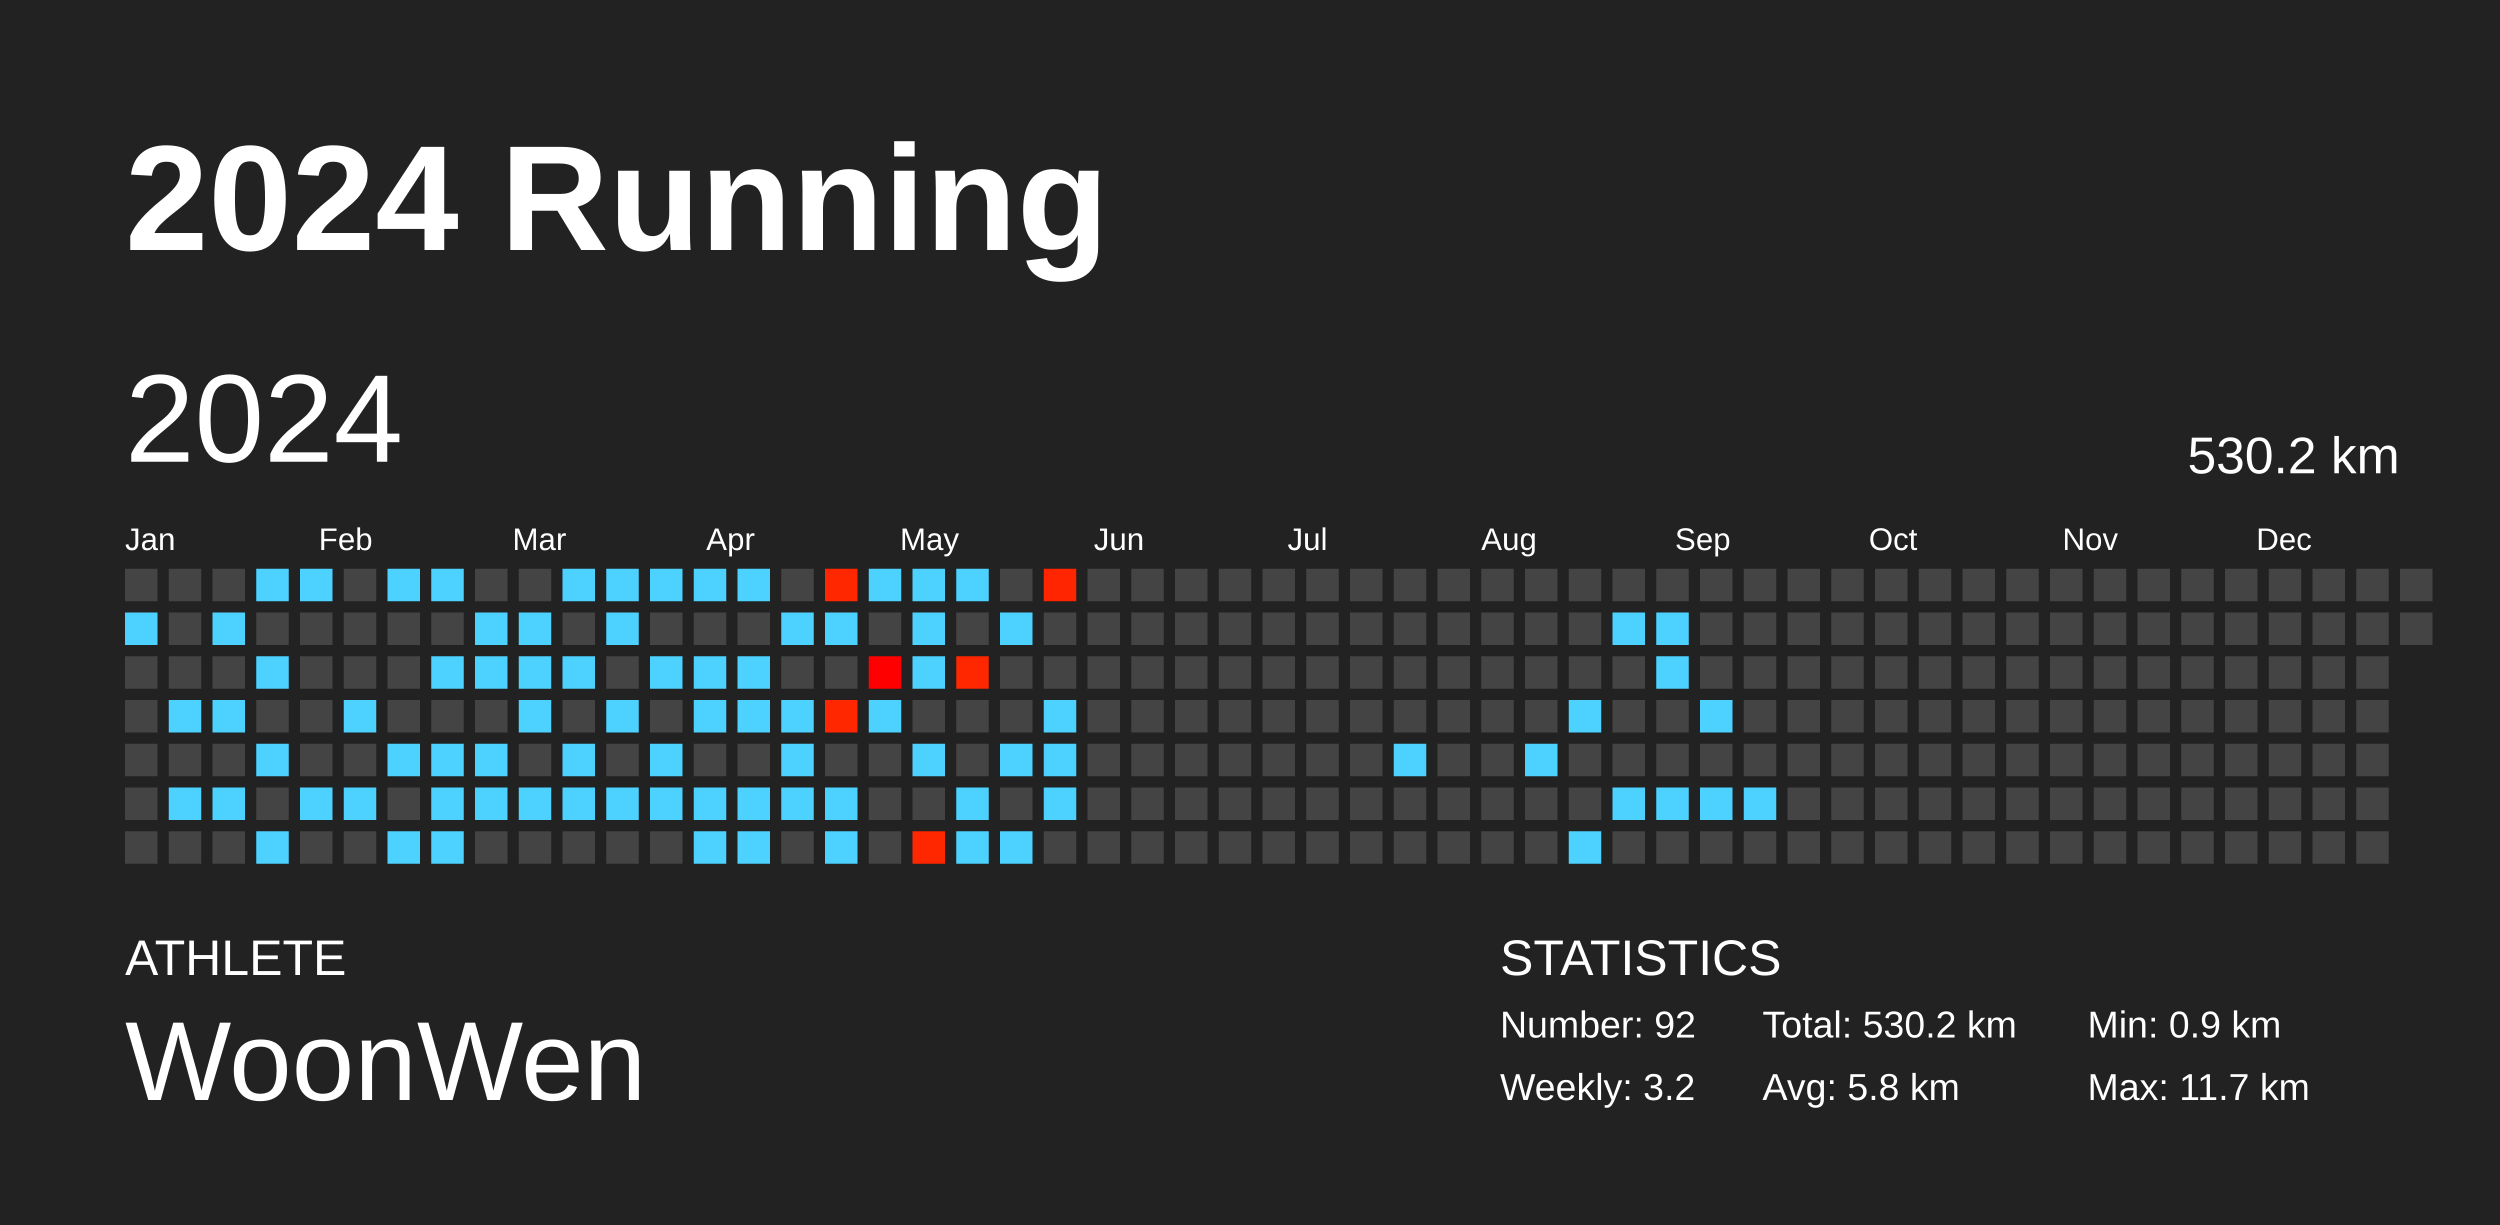
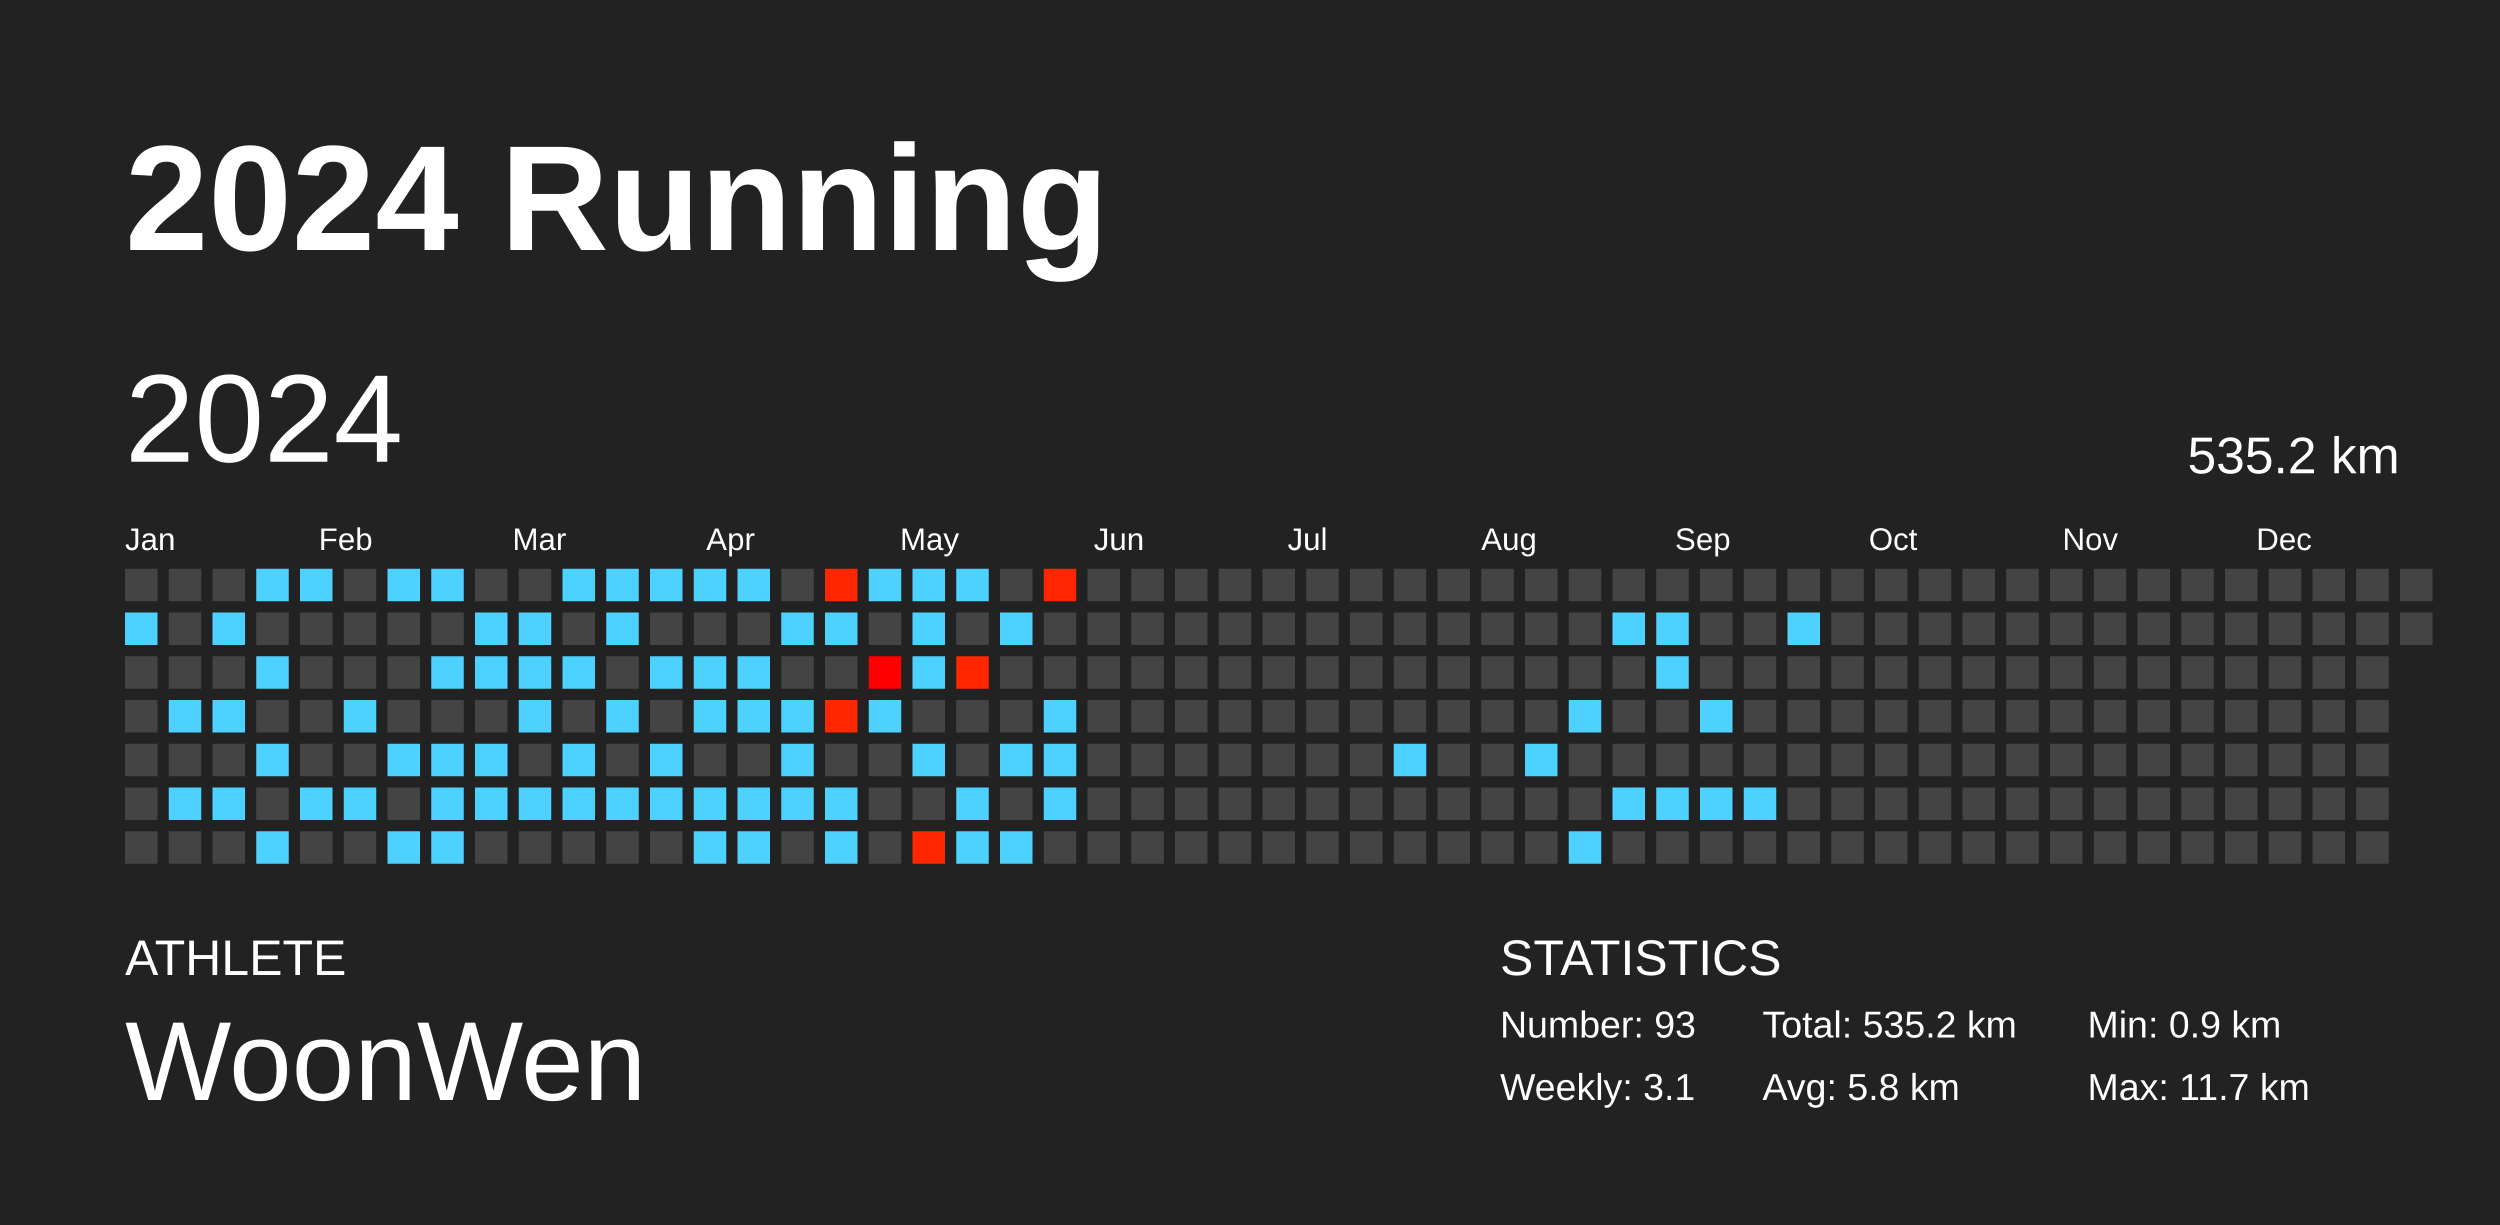
<svg xmlns="http://www.w3.org/2000/svg" baseProfile="full" height="98mm" version="1.1" viewBox="0,0,200,98" width="200mm">
  <defs />
  <rect fill="#222222" height="98" width="200" x="0" y="0" />
  <text fill="#FFFFFF" style="font-size:12px; font-family:Arial; font-weight:bold;" x="10" y="20">2024 Running</text>
  <text fill="#FFFFFF" style="font-size:4px; font-family:Arial" x="10" y="78">ATHLETE</text>
  <text fill="#FFFFFF" style="font-size:9px; font-family:Arial" x="10" y="88">WoonWen</text>
  <text fill="#FFFFFF" style="font-size:4px; font-family:Arial" x="120" y="78">STATISTICS</text>
-   <text fill="#FFFFFF" style="font-size:3px; font-family:Arial" x="120" y="83">Number: 92</text>
-   <text fill="#FFFFFF" style="font-size:3px; font-family:Arial" x="120" y="88">Weekly: 3.2</text>
-   <text fill="#FFFFFF" style="font-size:3px; font-family:Arial" x="141" y="83">Total: 530.2 km</text>
+   <text fill="#FFFFFF" style="font-size:3px; font-family:Arial" x="120" y="83">Number: 93</text>
+   <text fill="#FFFFFF" style="font-size:3px; font-family:Arial" x="120" y="88">Weekly: 3.1</text>
+   <text fill="#FFFFFF" style="font-size:3px; font-family:Arial" x="141" y="83">Total: 535.2 km</text>
  <text fill="#FFFFFF" style="font-size:3px; font-family:Arial" x="141" y="88">Avg: 5.8 km</text>
  <text fill="#FFFFFF" style="font-size:3px; font-family:Arial" x="167" y="83">Min: 0.9 km</text>
  <text fill="#FFFFFF" style="font-size:3px; font-family:Arial" x="167" y="88">Max: 11.7 km</text>
  <text dominant-baseline="hanging" fill="#FFFFFF" style="font-size:10.0px; font-family:Arial;" x="10" y="30">2024</text>
-   <text dominant-baseline="hanging" fill="#FFFFFF" style="font-size:4.125px; font-family:Arial;" x="175" y="35">530.2 km</text>
+   <text dominant-baseline="hanging" fill="#FFFFFF" style="font-size:4.125px; font-family:Arial;" x="175" y="35">535.2 km</text>
  <text fill="#FFFFFF" style="font-size:2.5px; font-family:Arial" x="10.0" y="44">Jan</text>
  <text fill="#FFFFFF" style="font-size:2.5px; font-family:Arial" x="25.5" y="44">Feb</text>
  <text fill="#FFFFFF" style="font-size:2.5px; font-family:Arial" x="41.0" y="44">Mar</text>
  <text fill="#FFFFFF" style="font-size:2.5px; font-family:Arial" x="56.5" y="44">Apr</text>
  <text fill="#FFFFFF" style="font-size:2.5px; font-family:Arial" x="72.0" y="44">May</text>
  <text fill="#FFFFFF" style="font-size:2.5px; font-family:Arial" x="87.5" y="44">Jun</text>
  <text fill="#FFFFFF" style="font-size:2.5px; font-family:Arial" x="103.0" y="44">Jul</text>
  <text fill="#FFFFFF" style="font-size:2.5px; font-family:Arial" x="118.5" y="44">Aug</text>
  <text fill="#FFFFFF" style="font-size:2.5px; font-family:Arial" x="134.0" y="44">Sep</text>
  <text fill="#FFFFFF" style="font-size:2.5px; font-family:Arial" x="149.5" y="44">Oct</text>
  <text fill="#FFFFFF" style="font-size:2.5px; font-family:Arial" x="165.0" y="44">Nov</text>
  <text fill="#FFFFFF" style="font-size:2.5px; font-family:Arial" x="180.5" y="44">Dec</text>
  <rect fill="#444444" height="2.6" width="2.6" x="10.0" y="45.5" />
  <rect fill="#4dd2ff" height="2.6" width="2.6" x="10.0" y="49.0" />
  <rect fill="#444444" height="2.6" width="2.6" x="10.0" y="52.5" />
  <rect fill="#444444" height="2.6" width="2.6" x="10.0" y="56.0" />
  <rect fill="#444444" height="2.6" width="2.6" x="10.0" y="59.5" />
  <rect fill="#444444" height="2.6" width="2.6" x="10.0" y="63.0" />
  <rect fill="#444444" height="2.6" width="2.6" x="10.0" y="66.5" />
  <rect fill="#444444" height="2.6" width="2.6" x="13.5" y="45.5" />
  <rect fill="#444444" height="2.6" width="2.6" x="13.5" y="49.0" />
  <rect fill="#444444" height="2.6" width="2.6" x="13.5" y="52.5" />
  <rect fill="#4dd2ff" height="2.6" width="2.6" x="13.5" y="56.0" />
  <rect fill="#444444" height="2.6" width="2.6" x="13.5" y="59.5" />
  <rect fill="#4dd2ff" height="2.6" width="2.6" x="13.5" y="63.0" />
  <rect fill="#444444" height="2.6" width="2.6" x="13.5" y="66.5" />
  <rect fill="#444444" height="2.6" width="2.6" x="17.0" y="45.5" />
  <rect fill="#4dd2ff" height="2.6" width="2.6" x="17.0" y="49.0" />
  <rect fill="#444444" height="2.6" width="2.6" x="17.0" y="52.5" />
  <rect fill="#4dd2ff" height="2.6" width="2.6" x="17.0" y="56.0" />
  <rect fill="#444444" height="2.6" width="2.6" x="17.0" y="59.5" />
  <rect fill="#4dd2ff" height="2.6" width="2.6" x="17.0" y="63.0" />
  <rect fill="#444444" height="2.6" width="2.6" x="17.0" y="66.5" />
  <rect fill="#4dd2ff" height="2.6" width="2.6" x="20.5" y="45.5" />
  <rect fill="#444444" height="2.6" width="2.6" x="20.5" y="49.0" />
  <rect fill="#4dd2ff" height="2.6" width="2.6" x="20.5" y="52.5" />
  <rect fill="#444444" height="2.6" width="2.6" x="20.5" y="56.0" />
  <rect fill="#4dd2ff" height="2.6" width="2.6" x="20.5" y="59.5" />
  <rect fill="#444444" height="2.6" width="2.6" x="20.5" y="63.0" />
  <rect fill="#4dd2ff" height="2.6" width="2.6" x="20.5" y="66.5" />
  <rect fill="#4dd2ff" height="2.6" width="2.6" x="24.0" y="45.5" />
  <rect fill="#444444" height="2.6" width="2.6" x="24.0" y="49.0" />
  <rect fill="#444444" height="2.6" width="2.6" x="24.0" y="52.5" />
  <rect fill="#444444" height="2.6" width="2.6" x="24.0" y="56.0" />
  <rect fill="#444444" height="2.6" width="2.6" x="24.0" y="59.5" />
  <rect fill="#4dd2ff" height="2.6" width="2.6" x="24.0" y="63.0" />
  <rect fill="#444444" height="2.6" width="2.6" x="24.0" y="66.5" />
  <rect fill="#444444" height="2.6" width="2.6" x="27.5" y="45.5" />
  <rect fill="#444444" height="2.6" width="2.6" x="27.5" y="49.0" />
  <rect fill="#444444" height="2.6" width="2.6" x="27.5" y="52.5" />
  <rect fill="#4dd2ff" height="2.6" width="2.6" x="27.5" y="56.0" />
  <rect fill="#444444" height="2.6" width="2.6" x="27.5" y="59.5" />
  <rect fill="#4dd2ff" height="2.6" width="2.6" x="27.5" y="63.0" />
  <rect fill="#444444" height="2.6" width="2.6" x="27.5" y="66.5" />
  <rect fill="#4dd2ff" height="2.6" width="2.6" x="31.0" y="45.5" />
  <rect fill="#444444" height="2.6" width="2.6" x="31.0" y="49.0" />
  <rect fill="#444444" height="2.6" width="2.6" x="31.0" y="52.5" />
  <rect fill="#444444" height="2.6" width="2.6" x="31.0" y="56.0" />
  <rect fill="#4dd2ff" height="2.6" width="2.6" x="31.0" y="59.5" />
  <rect fill="#444444" height="2.6" width="2.6" x="31.0" y="63.0" />
  <rect fill="#4dd2ff" height="2.6" width="2.6" x="31.0" y="66.5" />
  <rect fill="#4dd2ff" height="2.6" width="2.6" x="34.5" y="45.5" />
  <rect fill="#444444" height="2.6" width="2.6" x="34.5" y="49.0" />
  <rect fill="#4dd2ff" height="2.6" width="2.6" x="34.5" y="52.5" />
  <rect fill="#444444" height="2.6" width="2.6" x="34.5" y="56.0" />
  <rect fill="#4dd2ff" height="2.6" width="2.6" x="34.5" y="59.5" />
  <rect fill="#4dd2ff" height="2.6" width="2.6" x="34.5" y="63.0" />
  <rect fill="#4dd2ff" height="2.6" width="2.6" x="34.5" y="66.5" />
  <rect fill="#444444" height="2.6" width="2.6" x="38.0" y="45.5" />
  <rect fill="#4dd2ff" height="2.6" width="2.6" x="38.0" y="49.0" />
  <rect fill="#4dd2ff" height="2.6" width="2.6" x="38.0" y="52.5" />
  <rect fill="#444444" height="2.6" width="2.6" x="38.0" y="56.0" />
  <rect fill="#4dd2ff" height="2.6" width="2.6" x="38.0" y="59.5" />
  <rect fill="#4dd2ff" height="2.6" width="2.6" x="38.0" y="63.0" />
  <rect fill="#444444" height="2.6" width="2.6" x="38.0" y="66.5" />
  <rect fill="#444444" height="2.6" width="2.6" x="41.5" y="45.5" />
  <rect fill="#4dd2ff" height="2.6" width="2.6" x="41.5" y="49.0" />
  <rect fill="#4dd2ff" height="2.6" width="2.6" x="41.5" y="52.5" />
  <rect fill="#4dd2ff" height="2.6" width="2.6" x="41.5" y="56.0" />
  <rect fill="#444444" height="2.6" width="2.6" x="41.5" y="59.5" />
  <rect fill="#4dd2ff" height="2.6" width="2.6" x="41.5" y="63.0" />
  <rect fill="#444444" height="2.6" width="2.6" x="41.5" y="66.5" />
  <rect fill="#4dd2ff" height="2.6" width="2.6" x="45.0" y="45.5" />
  <rect fill="#444444" height="2.6" width="2.6" x="45.0" y="49.0" />
  <rect fill="#4dd2ff" height="2.6" width="2.6" x="45.0" y="52.5" />
  <rect fill="#444444" height="2.6" width="2.6" x="45.0" y="56.0" />
  <rect fill="#4dd2ff" height="2.6" width="2.6" x="45.0" y="59.5" />
  <rect fill="#4dd2ff" height="2.6" width="2.6" x="45.0" y="63.0" />
  <rect fill="#444444" height="2.6" width="2.6" x="45.0" y="66.5" />
  <rect fill="#4dd2ff" height="2.6" width="2.6" x="48.5" y="45.5" />
  <rect fill="#4dd2ff" height="2.6" width="2.6" x="48.5" y="49.0" />
  <rect fill="#444444" height="2.6" width="2.6" x="48.5" y="52.5" />
  <rect fill="#4dd2ff" height="2.6" width="2.6" x="48.5" y="56.0" />
  <rect fill="#444444" height="2.6" width="2.6" x="48.5" y="59.5" />
  <rect fill="#4dd2ff" height="2.6" width="2.6" x="48.5" y="63.0" />
  <rect fill="#444444" height="2.6" width="2.6" x="48.5" y="66.5" />
  <rect fill="#4dd2ff" height="2.6" width="2.6" x="52.0" y="45.5" />
  <rect fill="#444444" height="2.6" width="2.6" x="52.0" y="49.0" />
  <rect fill="#4dd2ff" height="2.6" width="2.6" x="52.0" y="52.5" />
  <rect fill="#444444" height="2.6" width="2.6" x="52.0" y="56.0" />
  <rect fill="#4dd2ff" height="2.6" width="2.6" x="52.0" y="59.5" />
  <rect fill="#4dd2ff" height="2.6" width="2.6" x="52.0" y="63.0" />
  <rect fill="#444444" height="2.6" width="2.6" x="52.0" y="66.5" />
  <rect fill="#4dd2ff" height="2.6" width="2.6" x="55.5" y="45.5" />
  <rect fill="#444444" height="2.6" width="2.6" x="55.5" y="49.0" />
  <rect fill="#4dd2ff" height="2.6" width="2.6" x="55.5" y="52.5" />
  <rect fill="#4dd2ff" height="2.6" width="2.6" x="55.5" y="56.0" />
  <rect fill="#444444" height="2.6" width="2.6" x="55.5" y="59.5" />
  <rect fill="#4dd2ff" height="2.6" width="2.6" x="55.5" y="63.0" />
  <rect fill="#4dd2ff" height="2.6" width="2.6" x="55.5" y="66.5" />
  <rect fill="#4dd2ff" height="2.6" width="2.6" x="59.0" y="45.5" />
  <rect fill="#444444" height="2.6" width="2.6" x="59.0" y="49.0" />
  <rect fill="#4dd2ff" height="2.6" width="2.6" x="59.0" y="52.5" />
  <rect fill="#4dd2ff" height="2.6" width="2.6" x="59.0" y="56.0" />
  <rect fill="#444444" height="2.6" width="2.6" x="59.0" y="59.5" />
  <rect fill="#4dd2ff" height="2.6" width="2.6" x="59.0" y="63.0" />
  <rect fill="#4dd2ff" height="2.6" width="2.6" x="59.0" y="66.5" />
  <rect fill="#444444" height="2.6" width="2.6" x="62.5" y="45.5" />
  <rect fill="#4dd2ff" height="2.6" width="2.6" x="62.5" y="49.0" />
  <rect fill="#444444" height="2.6" width="2.6" x="62.5" y="52.5" />
  <rect fill="#4dd2ff" height="2.6" width="2.6" x="62.5" y="56.0" />
  <rect fill="#4dd2ff" height="2.6" width="2.6" x="62.5" y="59.5" />
  <rect fill="#4dd2ff" height="2.6" width="2.6" x="62.5" y="63.0" />
  <rect fill="#444444" height="2.6" width="2.6" x="62.5" y="66.5" />
  <rect fill="#ff2700" height="2.6" width="2.6" x="66.0" y="45.5" />
  <rect fill="#4dd2ff" height="2.6" width="2.6" x="66.0" y="49.0" />
  <rect fill="#444444" height="2.6" width="2.6" x="66.0" y="52.5" />
  <rect fill="#ff2700" height="2.6" width="2.6" x="66.0" y="56.0" />
  <rect fill="#444444" height="2.6" width="2.6" x="66.0" y="59.5" />
  <rect fill="#4dd2ff" height="2.6" width="2.6" x="66.0" y="63.0" />
  <rect fill="#4dd2ff" height="2.6" width="2.6" x="66.0" y="66.5" />
  <rect fill="#4dd2ff" height="2.6" width="2.6" x="69.5" y="45.5" />
  <rect fill="#444444" height="2.6" width="2.6" x="69.5" y="49.0" />
  <rect fill="#ff0000" height="2.6" width="2.6" x="69.5" y="52.5" />
  <rect fill="#4dd2ff" height="2.6" width="2.6" x="69.5" y="56.0" />
  <rect fill="#444444" height="2.6" width="2.6" x="69.5" y="59.5" />
  <rect fill="#444444" height="2.6" width="2.6" x="69.5" y="63.0" />
  <rect fill="#444444" height="2.6" width="2.6" x="69.5" y="66.5" />
  <rect fill="#4dd2ff" height="2.6" width="2.6" x="73.0" y="45.5" />
  <rect fill="#4dd2ff" height="2.6" width="2.6" x="73.0" y="49.0" />
  <rect fill="#4dd2ff" height="2.6" width="2.6" x="73.0" y="52.5" />
  <rect fill="#444444" height="2.6" width="2.6" x="73.0" y="56.0" />
  <rect fill="#4dd2ff" height="2.6" width="2.6" x="73.0" y="59.5" />
  <rect fill="#444444" height="2.6" width="2.6" x="73.0" y="63.0" />
  <rect fill="#ff2700" height="2.6" width="2.6" x="73.0" y="66.5" />
  <rect fill="#4dd2ff" height="2.6" width="2.6" x="76.5" y="45.5" />
  <rect fill="#444444" height="2.6" width="2.6" x="76.5" y="49.0" />
  <rect fill="#ff2700" height="2.6" width="2.6" x="76.5" y="52.5" />
  <rect fill="#444444" height="2.6" width="2.6" x="76.5" y="56.0" />
  <rect fill="#444444" height="2.6" width="2.6" x="76.5" y="59.5" />
  <rect fill="#4dd2ff" height="2.6" width="2.6" x="76.5" y="63.0" />
  <rect fill="#4dd2ff" height="2.6" width="2.6" x="76.5" y="66.5" />
  <rect fill="#444444" height="2.6" width="2.6" x="80.0" y="45.5" />
  <rect fill="#4dd2ff" height="2.6" width="2.6" x="80.0" y="49.0" />
  <rect fill="#444444" height="2.6" width="2.6" x="80.0" y="52.5" />
  <rect fill="#444444" height="2.6" width="2.6" x="80.0" y="56.0" />
  <rect fill="#4dd2ff" height="2.6" width="2.6" x="80.0" y="59.5" />
  <rect fill="#444444" height="2.6" width="2.6" x="80.0" y="63.0" />
  <rect fill="#4dd2ff" height="2.6" width="2.6" x="80.0" y="66.5" />
  <rect fill="#ff2500" height="2.6" width="2.6" x="83.5" y="45.5" />
  <rect fill="#444444" height="2.6" width="2.6" x="83.5" y="49.0" />
  <rect fill="#444444" height="2.6" width="2.6" x="83.5" y="52.5" />
  <rect fill="#4dd2ff" height="2.6" width="2.6" x="83.5" y="56.0" />
  <rect fill="#4dd2ff" height="2.6" width="2.6" x="83.5" y="59.5" />
  <rect fill="#4dd2ff" height="2.6" width="2.6" x="83.5" y="63.0" />
  <rect fill="#444444" height="2.6" width="2.6" x="83.5" y="66.5" />
  <rect fill="#444444" height="2.6" width="2.6" x="87.0" y="45.5" />
  <rect fill="#444444" height="2.6" width="2.6" x="87.0" y="49.0" />
  <rect fill="#444444" height="2.6" width="2.6" x="87.0" y="52.5" />
  <rect fill="#444444" height="2.6" width="2.6" x="87.0" y="56.0" />
  <rect fill="#444444" height="2.6" width="2.6" x="87.0" y="59.5" />
  <rect fill="#444444" height="2.6" width="2.6" x="87.0" y="63.0" />
  <rect fill="#444444" height="2.6" width="2.6" x="87.0" y="66.5" />
  <rect fill="#444444" height="2.6" width="2.6" x="90.5" y="45.5" />
  <rect fill="#444444" height="2.6" width="2.6" x="90.5" y="49.0" />
  <rect fill="#444444" height="2.6" width="2.6" x="90.5" y="52.5" />
  <rect fill="#444444" height="2.6" width="2.6" x="90.5" y="56.0" />
  <rect fill="#444444" height="2.6" width="2.6" x="90.5" y="59.5" />
  <rect fill="#444444" height="2.6" width="2.6" x="90.5" y="63.0" />
  <rect fill="#444444" height="2.6" width="2.6" x="90.5" y="66.5" />
  <rect fill="#444444" height="2.6" width="2.6" x="94.0" y="45.5" />
  <rect fill="#444444" height="2.6" width="2.6" x="94.0" y="49.0" />
  <rect fill="#444444" height="2.6" width="2.6" x="94.0" y="52.5" />
  <rect fill="#444444" height="2.6" width="2.6" x="94.0" y="56.0" />
  <rect fill="#444444" height="2.6" width="2.6" x="94.0" y="59.5" />
  <rect fill="#444444" height="2.6" width="2.6" x="94.0" y="63.0" />
  <rect fill="#444444" height="2.6" width="2.6" x="94.0" y="66.5" />
  <rect fill="#444444" height="2.6" width="2.6" x="97.5" y="45.5" />
  <rect fill="#444444" height="2.6" width="2.6" x="97.5" y="49.0" />
  <rect fill="#444444" height="2.6" width="2.6" x="97.5" y="52.5" />
  <rect fill="#444444" height="2.6" width="2.6" x="97.5" y="56.0" />
  <rect fill="#444444" height="2.6" width="2.6" x="97.5" y="59.5" />
  <rect fill="#444444" height="2.6" width="2.6" x="97.5" y="63.0" />
  <rect fill="#444444" height="2.6" width="2.6" x="97.5" y="66.5" />
  <rect fill="#444444" height="2.6" width="2.6" x="101.0" y="45.5" />
  <rect fill="#444444" height="2.6" width="2.6" x="101.0" y="49.0" />
  <rect fill="#444444" height="2.6" width="2.6" x="101.0" y="52.5" />
  <rect fill="#444444" height="2.6" width="2.6" x="101.0" y="56.0" />
  <rect fill="#444444" height="2.6" width="2.6" x="101.0" y="59.5" />
  <rect fill="#444444" height="2.6" width="2.6" x="101.0" y="63.0" />
  <rect fill="#444444" height="2.6" width="2.6" x="101.0" y="66.5" />
  <rect fill="#444444" height="2.6" width="2.6" x="104.5" y="45.5" />
  <rect fill="#444444" height="2.6" width="2.6" x="104.5" y="49.0" />
  <rect fill="#444444" height="2.6" width="2.6" x="104.5" y="52.5" />
  <rect fill="#444444" height="2.6" width="2.6" x="104.5" y="56.0" />
  <rect fill="#444444" height="2.6" width="2.6" x="104.5" y="59.5" />
  <rect fill="#444444" height="2.6" width="2.6" x="104.5" y="63.0" />
  <rect fill="#444444" height="2.6" width="2.6" x="104.5" y="66.5" />
  <rect fill="#444444" height="2.6" width="2.6" x="108.0" y="45.5" />
  <rect fill="#444444" height="2.6" width="2.6" x="108.0" y="49.0" />
  <rect fill="#444444" height="2.6" width="2.6" x="108.0" y="52.5" />
  <rect fill="#444444" height="2.6" width="2.6" x="108.0" y="56.0" />
  <rect fill="#444444" height="2.6" width="2.6" x="108.0" y="59.5" />
  <rect fill="#444444" height="2.6" width="2.6" x="108.0" y="63.0" />
  <rect fill="#444444" height="2.6" width="2.6" x="108.0" y="66.5" />
  <rect fill="#444444" height="2.6" width="2.6" x="111.5" y="45.5" />
  <rect fill="#444444" height="2.6" width="2.6" x="111.5" y="49.0" />
  <rect fill="#444444" height="2.6" width="2.6" x="111.5" y="52.5" />
  <rect fill="#444444" height="2.6" width="2.6" x="111.5" y="56.0" />
  <rect fill="#4dd2ff" height="2.6" width="2.6" x="111.5" y="59.5" />
  <rect fill="#444444" height="2.6" width="2.6" x="111.5" y="63.0" />
  <rect fill="#444444" height="2.6" width="2.6" x="111.5" y="66.5" />
  <rect fill="#444444" height="2.6" width="2.6" x="115.0" y="45.5" />
  <rect fill="#444444" height="2.6" width="2.6" x="115.0" y="49.0" />
  <rect fill="#444444" height="2.6" width="2.6" x="115.0" y="52.5" />
  <rect fill="#444444" height="2.6" width="2.6" x="115.0" y="56.0" />
  <rect fill="#444444" height="2.6" width="2.6" x="115.0" y="59.5" />
  <rect fill="#444444" height="2.6" width="2.6" x="115.0" y="63.0" />
  <rect fill="#444444" height="2.6" width="2.6" x="115.0" y="66.5" />
  <rect fill="#444444" height="2.6" width="2.6" x="118.5" y="45.5" />
  <rect fill="#444444" height="2.6" width="2.6" x="118.5" y="49.0" />
  <rect fill="#444444" height="2.6" width="2.6" x="118.5" y="52.5" />
  <rect fill="#444444" height="2.6" width="2.6" x="118.5" y="56.0" />
  <rect fill="#444444" height="2.6" width="2.6" x="118.5" y="59.5" />
  <rect fill="#444444" height="2.6" width="2.6" x="118.5" y="63.0" />
  <rect fill="#444444" height="2.6" width="2.6" x="118.5" y="66.5" />
  <rect fill="#444444" height="2.6" width="2.6" x="122.0" y="45.5" />
  <rect fill="#444444" height="2.6" width="2.6" x="122.0" y="49.0" />
  <rect fill="#444444" height="2.6" width="2.6" x="122.0" y="52.5" />
  <rect fill="#444444" height="2.6" width="2.6" x="122.0" y="56.0" />
  <rect fill="#4dd2ff" height="2.6" width="2.6" x="122.0" y="59.5" />
  <rect fill="#444444" height="2.6" width="2.6" x="122.0" y="63.0" />
  <rect fill="#444444" height="2.6" width="2.6" x="122.0" y="66.5" />
  <rect fill="#444444" height="2.6" width="2.6" x="125.5" y="45.5" />
  <rect fill="#444444" height="2.6" width="2.6" x="125.5" y="49.0" />
  <rect fill="#444444" height="2.6" width="2.6" x="125.5" y="52.5" />
  <rect fill="#4dd2ff" height="2.6" width="2.6" x="125.5" y="56.0" />
  <rect fill="#444444" height="2.6" width="2.6" x="125.5" y="59.5" />
  <rect fill="#444444" height="2.6" width="2.6" x="125.5" y="63.0" />
  <rect fill="#4dd2ff" height="2.6" width="2.6" x="125.5" y="66.5" />
  <rect fill="#444444" height="2.6" width="2.6" x="129.0" y="45.5" />
  <rect fill="#4dd2ff" height="2.6" width="2.6" x="129.0" y="49.0" />
  <rect fill="#444444" height="2.6" width="2.6" x="129.0" y="52.5" />
  <rect fill="#444444" height="2.6" width="2.6" x="129.0" y="56.0" />
  <rect fill="#444444" height="2.6" width="2.6" x="129.0" y="59.5" />
  <rect fill="#4dd2ff" height="2.6" width="2.6" x="129.0" y="63.0" />
  <rect fill="#444444" height="2.6" width="2.6" x="129.0" y="66.5" />
  <rect fill="#444444" height="2.6" width="2.6" x="132.5" y="45.5" />
  <rect fill="#4dd2ff" height="2.6" width="2.6" x="132.5" y="49.0" />
  <rect fill="#4dd2ff" height="2.6" width="2.6" x="132.5" y="52.5" />
  <rect fill="#444444" height="2.6" width="2.6" x="132.5" y="56.0" />
  <rect fill="#444444" height="2.6" width="2.6" x="132.5" y="59.5" />
  <rect fill="#4dd2ff" height="2.6" width="2.6" x="132.5" y="63.0" />
  <rect fill="#444444" height="2.6" width="2.6" x="132.5" y="66.5" />
  <rect fill="#444444" height="2.6" width="2.6" x="136.0" y="45.5" />
  <rect fill="#444444" height="2.6" width="2.6" x="136.0" y="49.0" />
  <rect fill="#444444" height="2.6" width="2.6" x="136.0" y="52.5" />
  <rect fill="#4dd2ff" height="2.6" width="2.6" x="136.0" y="56.0" />
  <rect fill="#444444" height="2.6" width="2.6" x="136.0" y="59.5" />
  <rect fill="#4dd2ff" height="2.6" width="2.6" x="136.0" y="63.0" />
  <rect fill="#444444" height="2.6" width="2.6" x="136.0" y="66.5" />
  <rect fill="#444444" height="2.6" width="2.6" x="139.5" y="45.5" />
  <rect fill="#444444" height="2.6" width="2.6" x="139.5" y="49.0" />
  <rect fill="#444444" height="2.6" width="2.6" x="139.5" y="52.5" />
  <rect fill="#444444" height="2.6" width="2.6" x="139.5" y="56.0" />
  <rect fill="#444444" height="2.6" width="2.6" x="139.5" y="59.5" />
  <rect fill="#4dd2ff" height="2.6" width="2.6" x="139.5" y="63.0" />
  <rect fill="#444444" height="2.6" width="2.6" x="139.5" y="66.5" />
  <rect fill="#444444" height="2.6" width="2.6" x="143.0" y="45.5" />
-   <rect fill="#444444" height="2.6" width="2.6" x="143.0" y="49.0" />
+   <rect fill="#4dd2ff" height="2.6" width="2.6" x="143.0" y="49.0" />
  <rect fill="#444444" height="2.6" width="2.6" x="143.0" y="52.5" />
  <rect fill="#444444" height="2.6" width="2.6" x="143.0" y="56.0" />
  <rect fill="#444444" height="2.6" width="2.6" x="143.0" y="59.5" />
  <rect fill="#444444" height="2.6" width="2.6" x="143.0" y="63.0" />
  <rect fill="#444444" height="2.6" width="2.6" x="143.0" y="66.5" />
  <rect fill="#444444" height="2.6" width="2.6" x="146.5" y="45.5" />
  <rect fill="#444444" height="2.6" width="2.6" x="146.5" y="49.0" />
  <rect fill="#444444" height="2.6" width="2.6" x="146.5" y="52.5" />
  <rect fill="#444444" height="2.6" width="2.6" x="146.5" y="56.0" />
  <rect fill="#444444" height="2.6" width="2.6" x="146.5" y="59.5" />
  <rect fill="#444444" height="2.6" width="2.6" x="146.5" y="63.0" />
  <rect fill="#444444" height="2.6" width="2.6" x="146.5" y="66.5" />
  <rect fill="#444444" height="2.6" width="2.6" x="150.0" y="45.5" />
  <rect fill="#444444" height="2.6" width="2.6" x="150.0" y="49.0" />
  <rect fill="#444444" height="2.6" width="2.6" x="150.0" y="52.5" />
  <rect fill="#444444" height="2.6" width="2.6" x="150.0" y="56.0" />
  <rect fill="#444444" height="2.6" width="2.6" x="150.0" y="59.5" />
  <rect fill="#444444" height="2.6" width="2.6" x="150.0" y="63.0" />
  <rect fill="#444444" height="2.6" width="2.6" x="150.0" y="66.5" />
  <rect fill="#444444" height="2.6" width="2.6" x="153.5" y="45.5" />
  <rect fill="#444444" height="2.6" width="2.6" x="153.5" y="49.0" />
  <rect fill="#444444" height="2.6" width="2.6" x="153.5" y="52.5" />
  <rect fill="#444444" height="2.6" width="2.6" x="153.5" y="56.0" />
  <rect fill="#444444" height="2.6" width="2.6" x="153.5" y="59.5" />
  <rect fill="#444444" height="2.6" width="2.6" x="153.5" y="63.0" />
  <rect fill="#444444" height="2.6" width="2.6" x="153.5" y="66.5" />
  <rect fill="#444444" height="2.6" width="2.6" x="157.0" y="45.5" />
  <rect fill="#444444" height="2.6" width="2.6" x="157.0" y="49.0" />
  <rect fill="#444444" height="2.6" width="2.6" x="157.0" y="52.5" />
  <rect fill="#444444" height="2.6" width="2.6" x="157.0" y="56.0" />
  <rect fill="#444444" height="2.6" width="2.6" x="157.0" y="59.5" />
  <rect fill="#444444" height="2.6" width="2.6" x="157.0" y="63.0" />
  <rect fill="#444444" height="2.6" width="2.6" x="157.0" y="66.5" />
  <rect fill="#444444" height="2.6" width="2.6" x="160.5" y="45.5" />
  <rect fill="#444444" height="2.6" width="2.6" x="160.5" y="49.0" />
  <rect fill="#444444" height="2.6" width="2.6" x="160.5" y="52.5" />
  <rect fill="#444444" height="2.6" width="2.6" x="160.5" y="56.0" />
  <rect fill="#444444" height="2.6" width="2.6" x="160.5" y="59.5" />
  <rect fill="#444444" height="2.6" width="2.6" x="160.5" y="63.0" />
  <rect fill="#444444" height="2.6" width="2.6" x="160.5" y="66.5" />
  <rect fill="#444444" height="2.6" width="2.6" x="164.0" y="45.5" />
  <rect fill="#444444" height="2.6" width="2.6" x="164.0" y="49.0" />
  <rect fill="#444444" height="2.6" width="2.6" x="164.0" y="52.5" />
  <rect fill="#444444" height="2.6" width="2.6" x="164.0" y="56.0" />
  <rect fill="#444444" height="2.6" width="2.6" x="164.0" y="59.5" />
  <rect fill="#444444" height="2.6" width="2.6" x="164.0" y="63.0" />
  <rect fill="#444444" height="2.6" width="2.6" x="164.0" y="66.5" />
  <rect fill="#444444" height="2.6" width="2.6" x="167.5" y="45.5" />
  <rect fill="#444444" height="2.6" width="2.6" x="167.5" y="49.0" />
  <rect fill="#444444" height="2.6" width="2.6" x="167.5" y="52.5" />
  <rect fill="#444444" height="2.6" width="2.6" x="167.5" y="56.0" />
  <rect fill="#444444" height="2.6" width="2.6" x="167.5" y="59.5" />
  <rect fill="#444444" height="2.6" width="2.6" x="167.5" y="63.0" />
  <rect fill="#444444" height="2.6" width="2.6" x="167.5" y="66.5" />
  <rect fill="#444444" height="2.6" width="2.6" x="171.0" y="45.5" />
  <rect fill="#444444" height="2.6" width="2.6" x="171.0" y="49.0" />
  <rect fill="#444444" height="2.6" width="2.6" x="171.0" y="52.5" />
  <rect fill="#444444" height="2.6" width="2.6" x="171.0" y="56.0" />
  <rect fill="#444444" height="2.6" width="2.6" x="171.0" y="59.5" />
  <rect fill="#444444" height="2.6" width="2.6" x="171.0" y="63.0" />
  <rect fill="#444444" height="2.6" width="2.6" x="171.0" y="66.5" />
  <rect fill="#444444" height="2.6" width="2.6" x="174.5" y="45.5" />
  <rect fill="#444444" height="2.6" width="2.6" x="174.5" y="49.0" />
  <rect fill="#444444" height="2.6" width="2.6" x="174.5" y="52.5" />
  <rect fill="#444444" height="2.6" width="2.6" x="174.5" y="56.0" />
  <rect fill="#444444" height="2.6" width="2.6" x="174.5" y="59.5" />
  <rect fill="#444444" height="2.6" width="2.6" x="174.5" y="63.0" />
  <rect fill="#444444" height="2.6" width="2.6" x="174.5" y="66.5" />
  <rect fill="#444444" height="2.6" width="2.6" x="178.0" y="45.5" />
  <rect fill="#444444" height="2.6" width="2.6" x="178.0" y="49.0" />
  <rect fill="#444444" height="2.6" width="2.6" x="178.0" y="52.5" />
  <rect fill="#444444" height="2.6" width="2.6" x="178.0" y="56.0" />
  <rect fill="#444444" height="2.6" width="2.6" x="178.0" y="59.5" />
  <rect fill="#444444" height="2.6" width="2.6" x="178.0" y="63.0" />
  <rect fill="#444444" height="2.6" width="2.6" x="178.0" y="66.5" />
  <rect fill="#444444" height="2.6" width="2.6" x="181.5" y="45.5" />
  <rect fill="#444444" height="2.6" width="2.6" x="181.5" y="49.0" />
  <rect fill="#444444" height="2.6" width="2.6" x="181.5" y="52.5" />
  <rect fill="#444444" height="2.6" width="2.6" x="181.5" y="56.0" />
  <rect fill="#444444" height="2.6" width="2.6" x="181.5" y="59.5" />
  <rect fill="#444444" height="2.6" width="2.6" x="181.5" y="63.0" />
  <rect fill="#444444" height="2.6" width="2.6" x="181.5" y="66.5" />
  <rect fill="#444444" height="2.6" width="2.6" x="185.0" y="45.5" />
  <rect fill="#444444" height="2.6" width="2.6" x="185.0" y="49.0" />
  <rect fill="#444444" height="2.6" width="2.6" x="185.0" y="52.5" />
  <rect fill="#444444" height="2.6" width="2.6" x="185.0" y="56.0" />
  <rect fill="#444444" height="2.6" width="2.6" x="185.0" y="59.5" />
  <rect fill="#444444" height="2.6" width="2.6" x="185.0" y="63.0" />
  <rect fill="#444444" height="2.6" width="2.6" x="185.0" y="66.5" />
  <rect fill="#444444" height="2.6" width="2.6" x="188.5" y="45.5" />
  <rect fill="#444444" height="2.6" width="2.6" x="188.5" y="49.0" />
  <rect fill="#444444" height="2.6" width="2.6" x="188.5" y="52.5" />
  <rect fill="#444444" height="2.6" width="2.6" x="188.5" y="56.0" />
  <rect fill="#444444" height="2.6" width="2.6" x="188.5" y="59.5" />
  <rect fill="#444444" height="2.6" width="2.6" x="188.5" y="63.0" />
  <rect fill="#444444" height="2.6" width="2.6" x="188.5" y="66.5" />
  <rect fill="#444444" height="2.6" width="2.6" x="192.0" y="45.5" />
  <rect fill="#444444" height="2.6" width="2.6" x="192.0" y="49.0" />
</svg>
